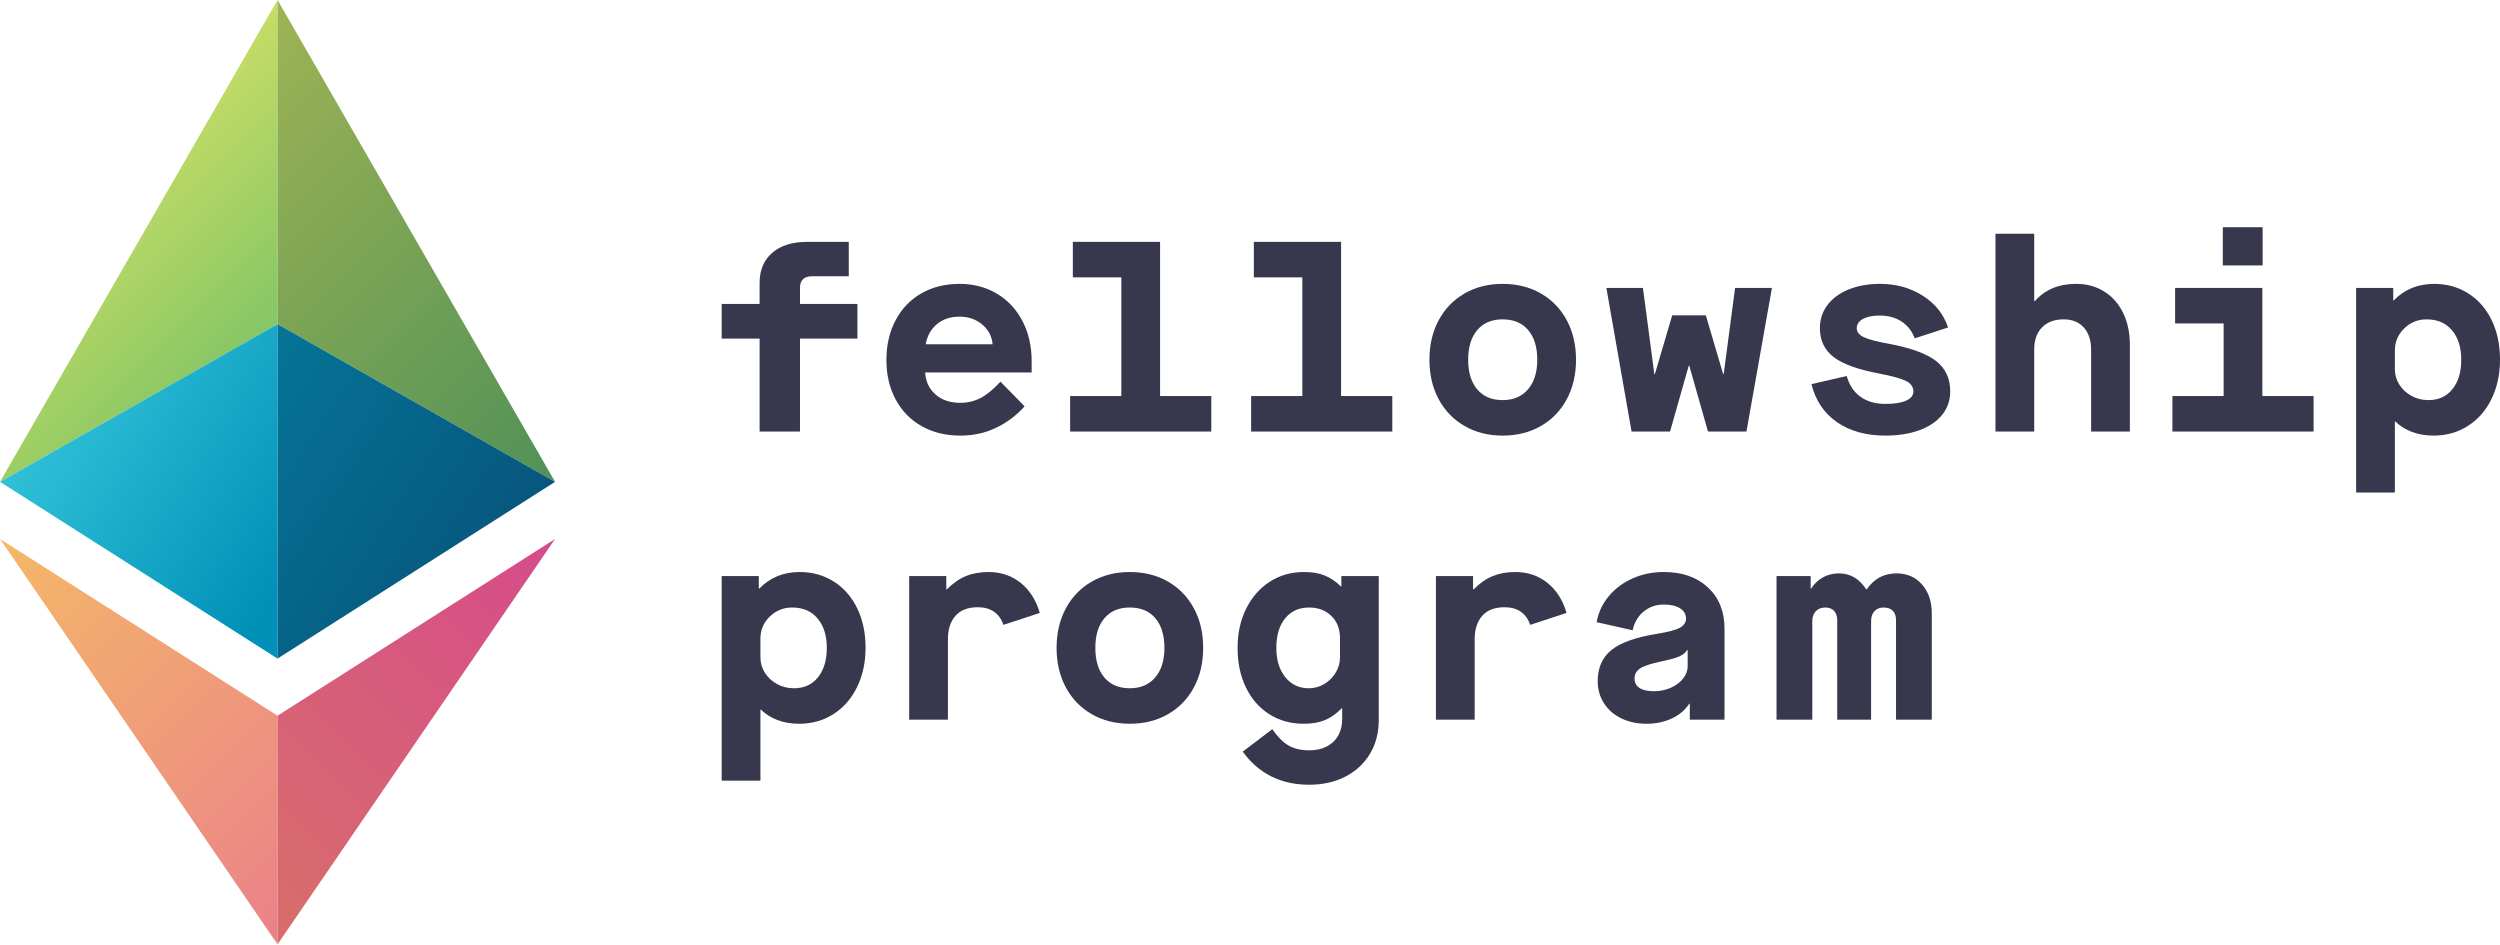
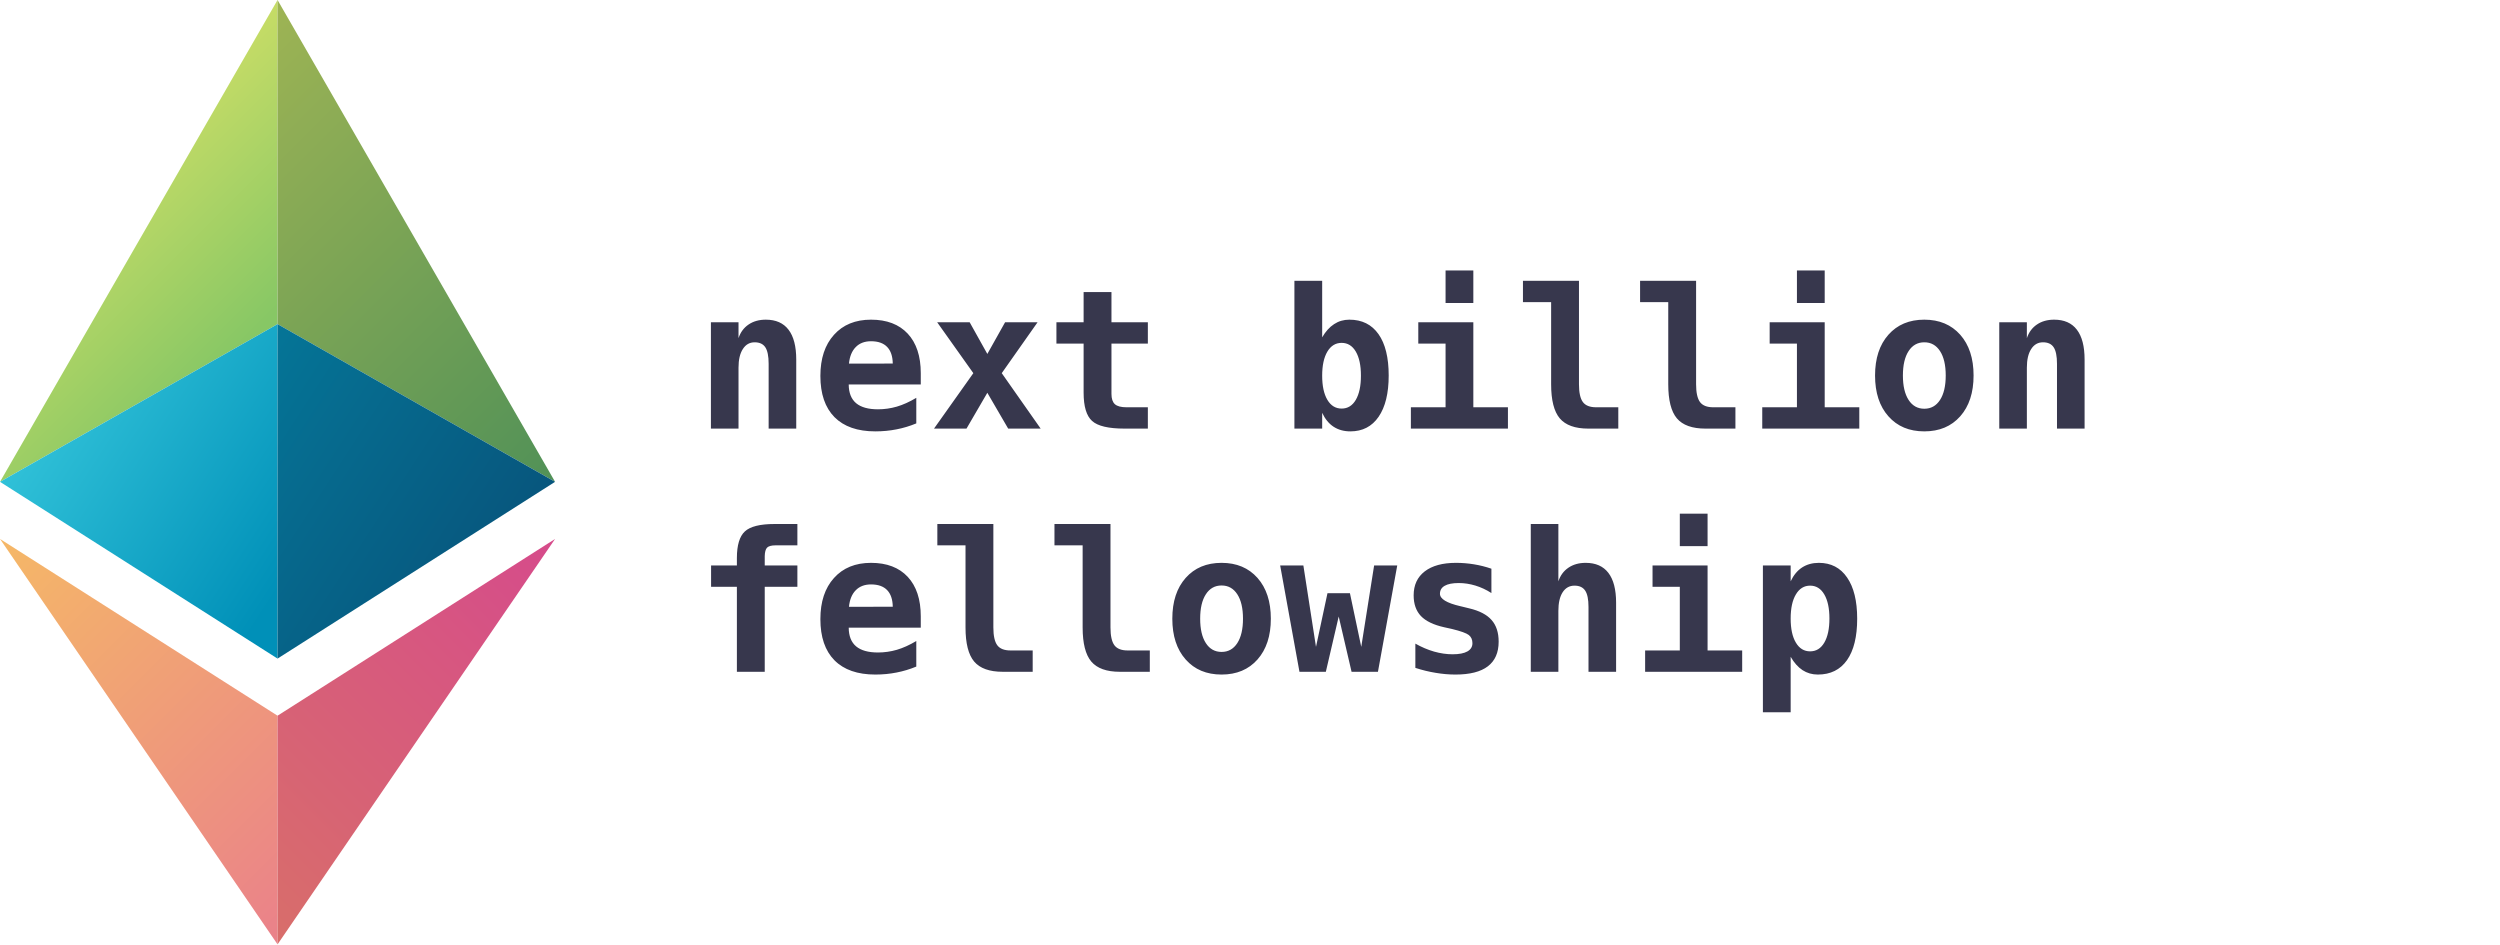
<svg xmlns="http://www.w3.org/2000/svg" version="1.1" id="Layer_1" x="0px" y="0px" width="479.766px" height="181.228px" viewBox="0 0 479.766 181.228" enable-background="new 0 0 479.766 181.228" xml:space="preserve">
-   <g>
-     <g>
-       <path fill="#37374D" d="M145.773,64.979h-7.279v-6.656h7.279v-4.056c0-2.427,0.807-4.342,2.418-5.746    c1.612-1.404,3.84-2.106,6.683-2.106h8.008v6.604h-7.124c-0.729,0-1.283,0.19-1.664,0.572c-0.382,0.382-0.572,0.919-0.572,1.611    v3.12h11.024v6.656h-11.024v17.836h-7.748V64.979z" />
-       <path fill="#37374D" d="M170.109,69.088c0-2.878,0.589-5.426,1.768-7.645c1.178-2.218,2.825-3.934,4.94-5.147    c2.113-1.214,4.558-1.82,7.332-1.82c2.669,0,5.052,0.624,7.149,1.872s3.735,2.999,4.914,5.252    c1.179,2.254,1.769,4.818,1.769,7.696v2.184h-20.437c0.104,1.733,0.763,3.138,1.977,4.212c1.213,1.075,2.808,1.612,4.783,1.612    c1.387,0,2.669-0.304,3.849-0.91c1.178-0.606,2.461-1.655,3.848-3.146l4.628,4.732c-1.595,1.768-3.432,3.146-5.512,4.134    s-4.352,1.482-6.812,1.482c-2.808,0-5.286-0.607-7.436-1.82c-2.15-1.213-3.814-2.92-4.992-5.122    C170.698,74.452,170.109,71.93,170.109,69.088z M190.493,66.071c-0.139-1.525-0.806-2.79-2.002-3.796    c-1.196-1.005-2.645-1.508-4.342-1.508c-1.769,0-3.225,0.485-4.368,1.456c-1.145,0.971-1.855,2.254-2.132,3.848H190.493z" />
-       <path fill="#37374D" d="M232.457,76.004v6.812h-27.092v-6.812h9.828V53.227h-9.308v-6.812h16.743v29.589H232.457z" />
-       <path fill="#37374D" d="M267.192,76.004v6.812H240.1v-6.812h9.828V53.227h-9.308v-6.812h16.743v29.589H267.192z" />
-       <path fill="#37374D" d="M274.316,69.035c0-2.842,0.589-5.364,1.768-7.565c1.178-2.201,2.834-3.917,4.966-5.148    c2.132-1.23,4.567-1.846,7.307-1.846c2.772,0,5.226,0.615,7.357,1.846c2.132,1.231,3.787,2.947,4.966,5.148    s1.769,4.724,1.769,7.565c0,2.843-0.59,5.365-1.769,7.566c-1.179,2.202-2.834,3.918-4.966,5.147    c-2.132,1.23-4.585,1.847-7.357,1.847c-2.739,0-5.175-0.616-7.307-1.847c-2.132-1.229-3.788-2.945-4.966-5.147    C274.905,74.4,274.316,71.878,274.316,69.035z M295.011,69.035c0-2.426-0.581-4.324-1.741-5.693    c-1.162-1.369-2.801-2.055-4.914-2.055c-2.08,0-3.701,0.686-4.862,2.055c-1.162,1.369-1.742,3.268-1.742,5.693    c0,2.427,0.58,4.325,1.742,5.694c1.161,1.37,2.782,2.054,4.862,2.054s3.709-0.692,4.888-2.08    C294.422,73.317,295.011,71.427,295.011,69.035z" />
-       <path fill="#37374D" d="M308.272,55.256h7.02l2.185,16.535h0.104l3.328-11.283h6.448l3.328,11.283h0.104l2.185-16.535h7.071    l-4.888,27.56h-7.384l-3.588-12.636h-0.104l-3.588,12.636h-7.384L308.272,55.256z" />
-       <path fill="#37374D" d="M347.635,73.715l6.76-1.561c0.485,1.734,1.36,3.06,2.626,3.979s2.868,1.378,4.811,1.378    c1.732,0,3.059-0.208,3.978-0.624c0.918-0.416,1.378-1.005,1.378-1.769c0-0.866-0.468-1.534-1.403-2.002    c-0.937-0.468-2.652-0.944-5.148-1.43c-4.091-0.762-7.012-1.82-8.762-3.172c-1.751-1.353-2.626-3.206-2.626-5.564    c0-1.664,0.485-3.137,1.456-4.42c0.97-1.282,2.331-2.279,4.082-2.99c1.75-0.71,3.752-1.065,6.006-1.065    c3.085,0,5.824,0.763,8.216,2.288s4.004,3.554,4.836,6.084l-6.396,2.08c-0.521-1.387-1.361-2.461-2.522-3.225    c-1.162-0.762-2.557-1.144-4.186-1.144c-1.353,0-2.428,0.217-3.225,0.649c-0.798,0.435-1.195,1.032-1.195,1.795    c0,0.693,0.441,1.257,1.325,1.689c0.885,0.434,2.487,0.858,4.811,1.274c4.229,0.798,7.254,1.897,9.074,3.302    c1.819,1.404,2.729,3.354,2.729,5.85c0,1.699-0.512,3.19-1.534,4.473s-2.479,2.271-4.368,2.964c-1.89,0.692-4.064,1.04-6.525,1.04    c-3.744,0-6.856-0.866-9.334-2.601C350.018,79.262,348.398,76.835,347.635,73.715z" />
-       <path fill="#37374D" d="M382.943,44.855h7.436v12.948h0.104c1.94-2.219,4.593-3.328,7.956-3.328c2.01,0,3.796,0.485,5.355,1.456    c1.561,0.971,2.773,2.34,3.641,4.107c0.866,1.769,1.3,3.814,1.3,6.137v16.64h-7.437V67.163c0-1.837-0.468-3.275-1.403-4.315    c-0.937-1.04-2.22-1.561-3.849-1.561c-1.768,0-3.154,0.512-4.16,1.534c-1.006,1.023-1.508,2.436-1.508,4.238v15.756h-7.436V44.855    z" />
-       <path fill="#37374D" d="M443.991,76.004v6.812h-27.092v-6.812h9.828V62.067h-9.308v-6.812h16.743v20.748H443.991z M426.571,43.607    h7.645v7.332h-7.645V43.607z" />
-       <path fill="#37374D" d="M452.155,55.256h7.124v2.392h0.104c2.045-2.114,4.628-3.172,7.748-3.172c2.426,0,4.602,0.606,6.526,1.82    c1.924,1.214,3.423,2.921,4.498,5.121c1.074,2.202,1.611,4.741,1.611,7.618c0,2.774-0.537,5.271-1.611,7.488    c-1.075,2.219-2.583,3.952-4.524,5.2s-4.143,1.872-6.604,1.872c-1.561,0-2.965-0.243-4.213-0.729    c-1.248-0.484-2.287-1.144-3.119-1.976h-0.104v13.625h-7.436V55.256z M472.331,69.035c0-2.356-0.59-4.237-1.769-5.642    s-2.808-2.106-4.888-2.106c-1.664,0-3.094,0.581-4.29,1.742c-1.196,1.162-1.794,2.574-1.794,4.238v3.588    c0,1.04,0.277,2.011,0.832,2.912c0.554,0.901,1.326,1.63,2.314,2.184c0.987,0.556,2.088,0.832,3.302,0.832    c1.94,0,3.475-0.702,4.602-2.105C471.766,73.273,472.331,71.393,472.331,69.035z" />
-       <path fill="#37374D" d="M138.494,110.554h7.124v2.392h0.104c2.045-2.114,4.628-3.172,7.748-3.172c2.426,0,4.602,0.606,6.526,1.82    c1.924,1.214,3.423,2.921,4.498,5.121c1.074,2.202,1.611,4.741,1.611,7.618c0,2.774-0.537,5.271-1.611,7.488    c-1.075,2.219-2.583,3.952-4.524,5.2s-4.143,1.872-6.604,1.872c-1.561,0-2.965-0.243-4.213-0.729    c-1.248-0.484-2.287-1.144-3.119-1.976h-0.104v13.624h-7.436V110.554z M158.67,124.333c0-2.356-0.59-4.237-1.769-5.642    s-2.808-2.106-4.888-2.106c-1.664,0-3.094,0.581-4.29,1.742c-1.196,1.162-1.794,2.574-1.794,4.238v3.588    c0,1.04,0.277,2.011,0.832,2.912c0.554,0.901,1.326,1.63,2.314,2.184c0.987,0.556,2.088,0.832,3.302,0.832    c1.94,0,3.475-0.702,4.602-2.105C158.105,128.571,158.67,126.692,158.67,124.333z" />
-       <path fill="#37374D" d="M174.477,110.554h7.123v2.548h0.104c1.178-1.179,2.4-2.028,3.666-2.548c1.265-0.521,2.712-0.78,4.342-0.78    c2.393,0,4.454,0.702,6.188,2.105c1.732,1.404,2.946,3.32,3.64,5.746l-6.968,2.288c-0.798-2.253-2.444-3.38-4.94-3.38    c-1.872,0-3.294,0.546-4.264,1.638c-0.971,1.093-1.456,2.592-1.456,4.498v15.444h-7.436V110.554z" />
-       <path fill="#37374D" d="M202.765,124.333c0-2.842,0.589-5.364,1.768-7.565c1.178-2.201,2.834-3.917,4.966-5.148    c2.132-1.23,4.567-1.846,7.307-1.846c2.772,0,5.226,0.615,7.357,1.846c2.132,1.231,3.787,2.947,4.966,5.148    s1.769,4.724,1.769,7.565c0,2.843-0.59,5.365-1.769,7.566c-1.179,2.202-2.834,3.918-4.966,5.147    c-2.132,1.23-4.585,1.847-7.357,1.847c-2.739,0-5.175-0.616-7.307-1.847c-2.132-1.229-3.788-2.945-4.966-5.147    C203.354,129.698,202.765,127.176,202.765,124.333z M223.461,124.333c0-2.426-0.581-4.324-1.741-5.693    c-1.162-1.369-2.801-2.055-4.914-2.055c-2.08,0-3.701,0.686-4.862,2.055c-1.162,1.369-1.742,3.268-1.742,5.693    c0,2.427,0.58,4.325,1.742,5.694c1.161,1.37,2.782,2.054,4.862,2.054s3.709-0.692,4.888-2.08    C222.871,128.615,223.461,126.726,223.461,124.333z" />
-       <path fill="#37374D" d="M238.488,144.249l5.668-4.315c1.04,1.49,2.089,2.539,3.146,3.146c1.057,0.606,2.366,0.91,3.926,0.91    c1.941,0,3.484-0.538,4.628-1.612c1.145-1.074,1.716-2.565,1.716-4.472v-1.976h-0.104c-1.006,1.04-2.072,1.794-3.198,2.262    c-1.127,0.468-2.487,0.702-4.082,0.702c-2.496,0-4.706-0.616-6.63-1.847c-1.924-1.229-3.415-2.945-4.472-5.147    c-1.059-2.201-1.586-4.724-1.586-7.566c0-2.808,0.546-5.312,1.638-7.514c1.092-2.201,2.6-3.926,4.524-5.174    c1.924-1.248,4.115-1.872,6.577-1.872c1.561,0,2.895,0.226,4.004,0.676c1.109,0.451,2.133,1.145,3.068,2.08h0.104v-1.976h7.176    v27.663c0,2.427-0.564,4.576-1.69,6.448c-1.127,1.872-2.695,3.328-4.706,4.368s-4.334,1.561-6.968,1.561    C245.82,150.594,241.573,148.479,238.488,144.249z M257.156,126.102v-3.588c0-1.803-0.555-3.241-1.664-4.316    c-1.109-1.074-2.53-1.612-4.264-1.612c-1.941,0-3.476,0.694-4.602,2.08c-1.127,1.387-1.69,3.276-1.69,5.668    c0,2.323,0.572,4.195,1.716,5.616c1.145,1.422,2.652,2.132,4.524,2.132c1.04,0,2.019-0.268,2.938-0.806    c0.919-0.537,1.655-1.266,2.21-2.185C256.879,128.173,257.156,127.176,257.156,126.102z" />
-       <path fill="#37374D" d="M275.565,110.554h7.123v2.548h0.104c1.178-1.179,2.4-2.028,3.666-2.548c1.265-0.521,2.712-0.78,4.342-0.78    c2.393,0,4.454,0.702,6.188,2.105c1.732,1.404,2.946,3.32,3.64,5.746l-6.968,2.288c-0.798-2.253-2.444-3.38-4.94-3.38    c-1.872,0-3.294,0.546-4.264,1.638c-0.971,1.093-1.456,2.592-1.456,4.498v15.444h-7.436V110.554z" />
-       <path fill="#37374D" d="M306.608,130.73c0-2.565,0.875-4.559,2.626-5.98c1.75-1.421,4.671-2.461,8.762-3.12    c2.149-0.346,3.614-0.735,4.395-1.17c0.779-0.433,1.17-1.014,1.17-1.742c0-0.831-0.382-1.489-1.145-1.976    c-0.763-0.485-1.803-0.728-3.12-0.728c-1.49,0-2.781,0.45-3.874,1.352c-1.092,0.902-1.794,2.098-2.105,3.588l-6.916-1.56    c0.346-1.872,1.126-3.536,2.34-4.992c1.213-1.456,2.738-2.591,4.576-3.406c1.837-0.813,3.83-1.222,5.979-1.222    c3.536,0,6.361,0.988,8.477,2.964c2.114,1.976,3.172,4.611,3.172,7.904v17.472h-6.656v-3.068h-0.104    c-0.798,1.214-1.916,2.158-3.354,2.834c-1.438,0.677-3.06,1.015-4.862,1.015s-3.414-0.348-4.836-1.04    c-1.422-0.693-2.53-1.664-3.327-2.912C307.007,133.694,306.608,132.289,306.608,130.73z M323.872,127.869v-3.12h-0.104    c-0.312,0.521-0.832,0.937-1.561,1.248c-0.728,0.312-1.872,0.624-3.432,0.937c-1.942,0.416-3.276,0.857-4.004,1.326    c-0.729,0.468-1.092,1.117-1.092,1.949c0,0.798,0.319,1.404,0.962,1.82c0.641,0.416,1.567,0.624,2.781,0.624    c1.109,0,2.167-0.216,3.173-0.65c1.005-0.433,1.802-1.021,2.392-1.768C323.577,129.49,323.872,128.701,323.872,127.869z" />
-       <path fill="#37374D" d="M340.927,110.554h6.552v2.392h0.104c0.589-0.936,1.343-1.655,2.262-2.158    c0.918-0.502,1.932-0.754,3.042-0.754c2.184,0,3.935,1.023,5.252,3.068h0.104c1.386-2.045,3.293-3.068,5.72-3.068    c2.01,0,3.64,0.711,4.888,2.132c1.248,1.422,1.872,3.276,1.872,5.564v20.384h-6.864v-19.084c0-0.797-0.208-1.404-0.624-1.82    s-1.006-0.624-1.768-0.624c-0.729,0-1.309,0.234-1.742,0.702s-0.65,1.102-0.65,1.898v18.928h-6.5v-19.084    c0-0.762-0.199-1.36-0.598-1.794s-0.962-0.65-1.689-0.65c-0.764,0-1.37,0.234-1.82,0.702c-0.451,0.468-0.676,1.102-0.676,1.898    v18.928h-6.864V110.554z" />
+   <defs id="defs251">
+     <rect x="117.889" y="34.987" width="344.07" height="112.365" id="rect6483" />
+     <rect x="131.031" y="157.312" width="282.719" height="23.916" id="rect4978" />
+   </defs>
+   <g id="g234">
+     <g id="g232">
+       <linearGradient id="SVGID_1_" gradientUnits="userSpaceOnUse" x1="-1.3" y1="104.726" x2="64.232" y2="170.258">
+         <stop offset="0" style="stop-color:#F5B867" id="stop190" />
+         <stop offset="1" style="stop-color:#EA818A" id="stop192" />
+       </linearGradient>
+       <polygon fill="url(#SVGID_1_)" points="0,103.426 53.262,181.228 53.262,137.348   " id="polygon195" />
+       <linearGradient id="SVGID_2_" gradientUnits="userSpaceOnUse" x1="16.83" y1="36.432" x2="46.583" y2="66.185">
+         <stop offset="0" style="stop-color:#C6DC66" id="stop197" />
+         <stop offset="1" style="stop-color:#87C765" id="stop199" />
+       </linearGradient>
+       <polygon fill="url(#SVGID_2_)" points="53.262,62.032 53.262,0 0,92.466 53.262,62.201   " id="polygon202" />
+       <linearGradient id="SVGID_3_" gradientUnits="userSpaceOnUse" x1="14.812" y1="69.658" x2="61.908" y2="100.243">
+         <stop offset="0" style="stop-color:#30C1D8" id="stop204" />
+         <stop offset="1" style="stop-color:#0090B8" id="stop206" />
+       </linearGradient>
+       <polygon fill="url(#SVGID_3_)" points="53.262,62.201 0,92.466 53.262,126.388   " id="polygon209" />
+       <linearGradient id="SVGID_4_" gradientUnits="userSpaceOnUse" x1="42.292" y1="170.258" x2="107.824" y2="104.726">
+         <stop offset="0" style="stop-color:#D86E6A" id="stop211" />
+         <stop offset="1" style="stop-color:#D64B8B" id="stop213" />
+       </linearGradient>
+       <polygon fill="url(#SVGID_4_)" points="53.262,181.228 106.524,103.426 53.262,137.348   " id="polygon216" />
+       <linearGradient id="SVGID_5_" gradientUnits="userSpaceOnUse" x1="37.712" y1="15.55" x2="110.575" y2="88.414">
+         <stop offset="0" style="stop-color:#9EB454" id="stop218" />
+         <stop offset="1" style="stop-color:#519157" id="stop220" />
+       </linearGradient>
+       <polygon fill="url(#SVGID_5_)" points="53.262,62.201 106.524,92.466 53.262,0 53.262,62.032   " id="polygon223" />
+       <linearGradient id="SVGID_6_" gradientUnits="userSpaceOnUse" x1="39.59" y1="83.254" x2="90.877" y2="116.56">
+         <stop offset="0" style="stop-color:#057597" id="stop225" />
+         <stop offset="1" style="stop-color:#07567D" id="stop227" />
+       </linearGradient>
+       <polygon fill="url(#SVGID_6_)" points="53.262,126.388 106.524,92.466 53.262,62.201   " id="polygon230" />
    </g>
-     <g>
-       <linearGradient id="SVGID_1_" gradientUnits="userSpaceOnUse" x1="-1.3" y1="104.726" x2="64.232" y2="170.258">
-         <stop offset="0" style="stop-color:#F5B867" />
-         <stop offset="1" style="stop-color:#EA818A" />
-       </linearGradient>
-       <polygon fill="url(#SVGID_1_)" points="0,103.426 53.262,181.228 53.262,137.348   " />
-       <linearGradient id="SVGID_2_" gradientUnits="userSpaceOnUse" x1="16.83" y1="36.432" x2="46.583" y2="66.185">
-         <stop offset="0" style="stop-color:#C6DC66" />
-         <stop offset="1" style="stop-color:#87C765" />
-       </linearGradient>
-       <polygon fill="url(#SVGID_2_)" points="53.262,62.032 53.262,0 0,92.466 53.262,62.201   " />
-       <linearGradient id="SVGID_3_" gradientUnits="userSpaceOnUse" x1="14.812" y1="69.658" x2="61.908" y2="100.243">
-         <stop offset="0" style="stop-color:#30C1D8" />
-         <stop offset="1" style="stop-color:#0090B8" />
-       </linearGradient>
-       <polygon fill="url(#SVGID_3_)" points="53.262,62.201 0,92.466 53.262,126.388   " />
-       <linearGradient id="SVGID_4_" gradientUnits="userSpaceOnUse" x1="42.292" y1="170.258" x2="107.824" y2="104.726">
-         <stop offset="0" style="stop-color:#D86E6A" />
-         <stop offset="1" style="stop-color:#D64B8B" />
-       </linearGradient>
-       <polygon fill="url(#SVGID_4_)" points="53.262,181.228 106.524,103.426 53.262,137.348   " />
-       <linearGradient id="SVGID_5_" gradientUnits="userSpaceOnUse" x1="37.712" y1="15.55" x2="110.575" y2="88.414">
-         <stop offset="0" style="stop-color:#9EB454" />
-         <stop offset="1" style="stop-color:#519157" />
-       </linearGradient>
-       <polygon fill="url(#SVGID_5_)" points="53.262,62.201 106.524,92.466 53.262,0 53.262,62.032   " />
-       <linearGradient id="SVGID_6_" gradientUnits="userSpaceOnUse" x1="39.59" y1="83.254" x2="90.877" y2="116.56">
-         <stop offset="0" style="stop-color:#057597" />
-         <stop offset="1" style="stop-color:#07567D" />
-       </linearGradient>
-       <polygon fill="url(#SVGID_6_)" points="53.262,126.388 106.524,92.466 53.262,62.201   " />
-     </g>
+     <text xml:space="preserve" id="text6481" style="font-weight:bold;font-size:37.333px;font-family:'DejaVu Sans Mono';-inkscape-font-specification:'DejaVu Sans Mono Bold';white-space:pre;shape-inside:url(#rect6483);fill:#37374d;fill-opacity:1;stroke-width:0" transform="translate(15.39781,14.2366)">
+       <tspan x="117.889" y="68.018" id="tspan6528">next billion
+ </tspan>
+       <tspan x="117.889" y="114.684" id="tspan6530">fellowship
+ </tspan>
+     </text>
  </g>
-   <g>
+   <g id="g236">
</g>
-   <g>
+   <g id="g238">
</g>
-   <g>
+   <g id="g240">
</g>
-   <g>
+   <g id="g242">
</g>
-   <g>
+   <g id="g244">
</g>
-   <g>
+   <g id="g246">
</g>
+   <path style="fill:#000000;fill-opacity:0;stroke-width:0" d="m 145.984,73.726 v -8.925 h -3.668 -3.668 V 61.621 58.442 h 3.668 3.668 v -2.891 c 0,-3.434 0.342,-4.665 1.739,-6.252 1.966,-2.234 4.277,-2.835 10.916,-2.838 l 4.218,-0.002 v 3.163 3.163 l -4.151,0.077 c -5.235,0.097 -5.221,0.088 -5.349,3.385 l -0.086,2.194 h 5.526 5.526 v 3.179 3.179 h -5.502 -5.502 v 8.925 8.925 h -3.668 -3.668 z" id="path2489" />
+   <path style="fill:#000000;fill-opacity:0;stroke-width:0" d="m 145.984,73.726 v -8.925 h -3.668 -3.668 V 61.621 58.442 h 3.668 3.668 v -2.891 c 0,-3.434 0.342,-4.665 1.739,-6.252 1.966,-2.234 4.277,-2.835 10.916,-2.838 l 4.218,-0.002 v 3.163 3.163 l -4.151,0.077 c -5.235,0.097 -5.221,0.088 -5.349,3.385 l -0.086,2.194 h 5.526 5.526 v 3.179 3.179 h -5.502 -5.502 v 8.925 8.925 h -3.668 -3.668 z" id="path2491" />
</svg>
